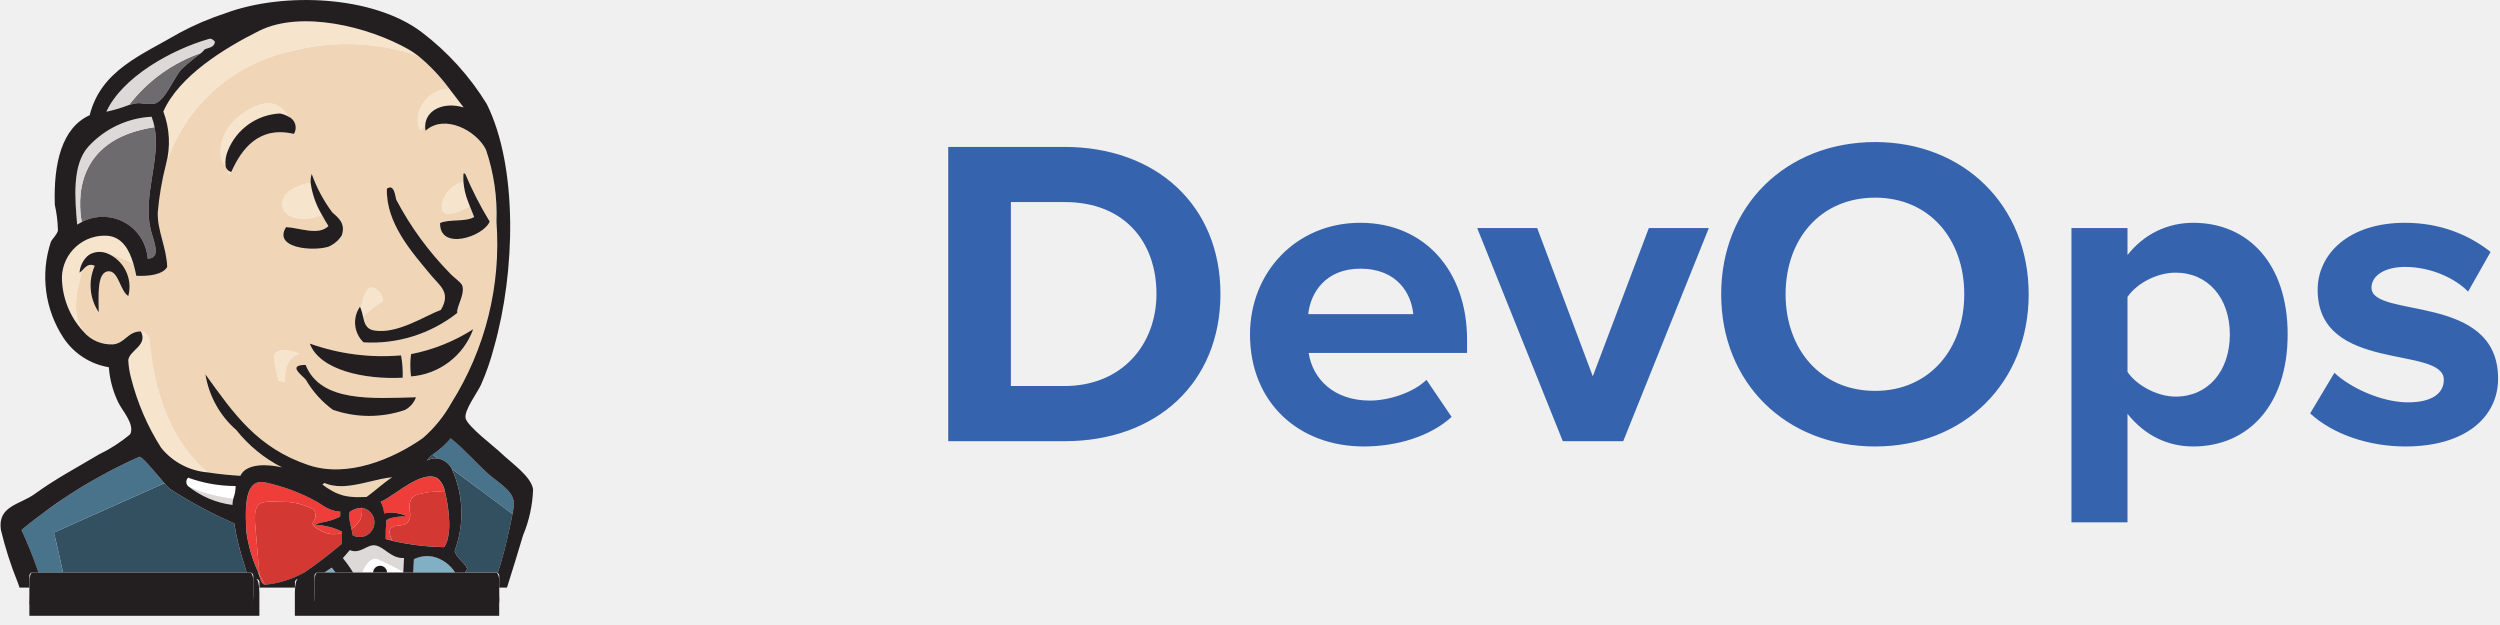
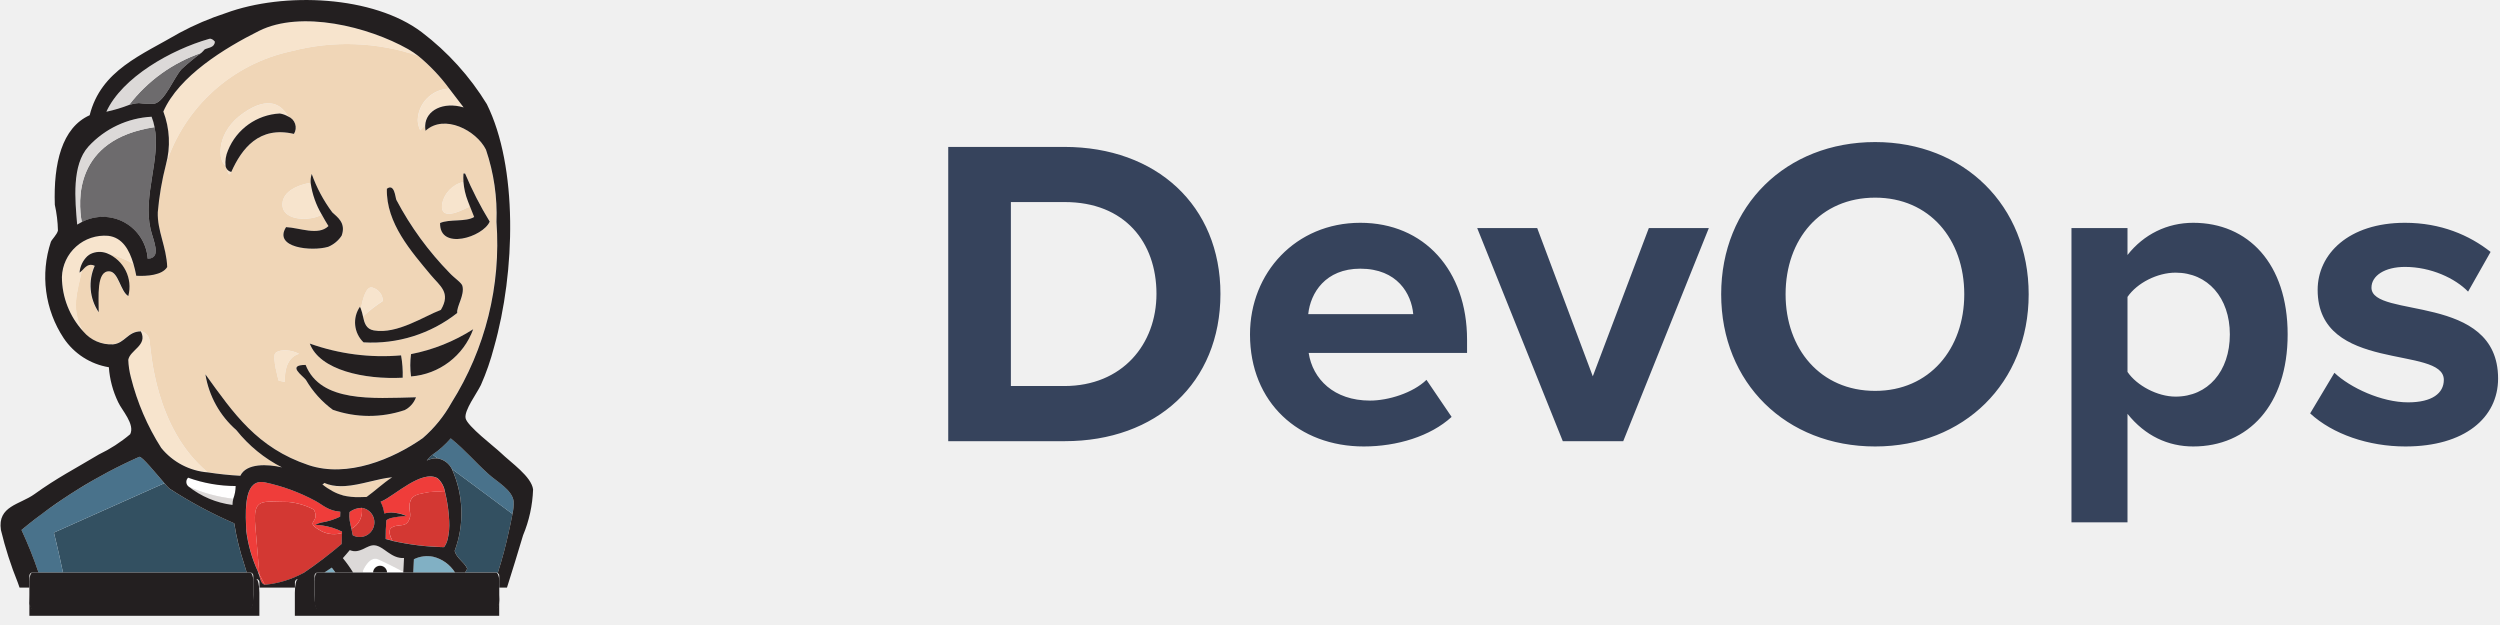
<svg xmlns="http://www.w3.org/2000/svg" width="68px" height="17px" viewBox="0 0 68 17" version="1.1">
  <g id="服务组件" stroke="none" stroke-width="1" fill="none" fill-rule="evenodd">
    <g transform="translate(-1091, -265)" fill-rule="nonzero" id="编组-4">
      <g transform="translate(1091, 265)">
-         <path d="M28.96,12 L25.792,12 L25.792,3.996 L28.948,3.996 C31.456,3.996 33.196,5.592 33.196,7.992 C33.196,10.416 31.456,12 28.96,12 Z M28.948,10.5 C30.532,10.5 31.456,9.36 31.456,7.992 C31.456,6.588 30.592,5.496 28.96,5.496 L27.496,5.496 L27.496,10.5 L28.948,10.5 Z M37.096,12.144 C35.332,12.144 34,10.956 34,9.096 C34,7.416 35.248,6.06 37,6.06 C38.74,6.06 39.904,7.356 39.904,9.24 L39.904,9.6 L35.596,9.6 C35.704,10.308 36.28,10.896 37.264,10.896 C37.756,10.896 38.428,10.692 38.8,10.332 L39.484,11.34 C38.908,11.868 37.996,12.144 37.096,12.144 Z M38.44,8.544 C38.392,7.992 38.008,7.308 37,7.308 C36.052,7.308 35.644,7.968 35.584,8.544 L38.44,8.544 Z M44.152,12 L42.508,12 L40.18,6.204 L41.812,6.204 L43.324,10.236 L44.848,6.204 L46.48,6.204 L44.152,12 Z M51.004,12.144 C48.58,12.144 46.816,10.416 46.816,8.004 C46.816,5.592 48.58,3.864 51.004,3.864 C53.416,3.864 55.18,5.592 55.18,8.004 C55.18,10.416 53.416,12.144 51.004,12.144 Z M51.004,10.632 C52.48,10.632 53.428,9.492 53.428,8.004 C53.428,6.504 52.48,5.376 51.004,5.376 C49.516,5.376 48.568,6.504 48.568,8.004 C48.568,9.492 49.516,10.632 51.004,10.632 Z M59.656,12.144 C58.972,12.144 58.348,11.856 57.868,11.256 L57.868,14.208 L56.344,14.208 L56.344,6.204 L57.868,6.204 L57.868,6.936 C58.312,6.372 58.948,6.06 59.656,6.06 C61.144,6.06 62.224,7.164 62.224,9.096 C62.224,11.028 61.144,12.144 59.656,12.144 Z M59.176,10.788 C60.052,10.788 60.652,10.104 60.652,9.096 C60.652,8.1 60.052,7.416 59.176,7.416 C58.684,7.416 58.132,7.692 57.868,8.076 L57.868,10.116 C58.12,10.488 58.684,10.788 59.176,10.788 Z M65.428,12.144 C64.42,12.144 63.448,11.808 62.836,11.244 L63.496,10.14 C63.928,10.548 64.78,10.944 65.5,10.944 C66.16,10.944 66.472,10.692 66.472,10.332 C66.472,9.384 63.04,10.164 63.04,7.884 C63.04,6.912 63.88,6.06 65.416,6.06 C66.388,6.06 67.168,6.396 67.744,6.852 L67.132,7.932 C66.784,7.572 66.124,7.26 65.416,7.26 C64.864,7.26 64.504,7.5 64.504,7.824 C64.504,8.676 67.948,7.956 67.948,10.296 C67.948,11.364 67.036,12.144 65.428,12.144 Z" id="DevOps" fill="#3563ad" />
+         <path d="M28.96,12 L25.792,12 L25.792,3.996 L28.948,3.996 C31.456,3.996 33.196,5.592 33.196,7.992 C33.196,10.416 31.456,12 28.96,12 Z M28.948,10.5 C30.532,10.5 31.456,9.36 31.456,7.992 C31.456,6.588 30.592,5.496 28.96,5.496 L27.496,5.496 L27.496,10.5 L28.948,10.5 Z M37.096,12.144 C35.332,12.144 34,10.956 34,9.096 C34,7.416 35.248,6.06 37,6.06 C38.74,6.06 39.904,7.356 39.904,9.24 L39.904,9.6 L35.596,9.6 C35.704,10.308 36.28,10.896 37.264,10.896 C37.756,10.896 38.428,10.692 38.8,10.332 L39.484,11.34 C38.908,11.868 37.996,12.144 37.096,12.144 Z M38.44,8.544 C38.392,7.992 38.008,7.308 37,7.308 C36.052,7.308 35.644,7.968 35.584,8.544 L38.44,8.544 Z M44.152,12 L42.508,12 L40.18,6.204 L41.812,6.204 L43.324,10.236 L44.848,6.204 L46.48,6.204 L44.152,12 Z M51.004,12.144 C48.58,12.144 46.816,10.416 46.816,8.004 C46.816,5.592 48.58,3.864 51.004,3.864 C53.416,3.864 55.18,5.592 55.18,8.004 C55.18,10.416 53.416,12.144 51.004,12.144 Z M51.004,10.632 C52.48,10.632 53.428,9.492 53.428,8.004 C53.428,6.504 52.48,5.376 51.004,5.376 C49.516,5.376 48.568,6.504 48.568,8.004 C48.568,9.492 49.516,10.632 51.004,10.632 Z M59.656,12.144 C58.972,12.144 58.348,11.856 57.868,11.256 L57.868,14.208 L56.344,14.208 L56.344,6.204 L57.868,6.204 L57.868,6.936 C58.312,6.372 58.948,6.06 59.656,6.06 C61.144,6.06 62.224,7.164 62.224,9.096 C62.224,11.028 61.144,12.144 59.656,12.144 Z M59.176,10.788 C60.052,10.788 60.652,10.104 60.652,9.096 C60.652,8.1 60.052,7.416 59.176,7.416 C58.684,7.416 58.132,7.692 57.868,8.076 L57.868,10.116 C58.12,10.488 58.684,10.788 59.176,10.788 Z M65.428,12.144 C64.42,12.144 63.448,11.808 62.836,11.244 L63.496,10.14 C63.928,10.548 64.78,10.944 65.5,10.944 C66.16,10.944 66.472,10.692 66.472,10.332 C66.472,9.384 63.04,10.164 63.04,7.884 C63.04,6.912 63.88,6.06 65.416,6.06 C66.388,6.06 67.168,6.396 67.744,6.852 L67.132,7.932 C66.784,7.572 66.124,7.26 65.416,7.26 C64.864,7.26 64.504,7.5 64.504,7.824 C64.504,8.676 67.948,7.956 67.948,10.296 C67.948,11.364 67.036,12.144 65.428,12.144 Z" id="DevOps" fill="#36435C" />
        <g id="file_type_jenkins" transform="translate(0, 0)">
          <path d="M2.371,7.007 C2.402,6.968 2.435,6.934 2.471,6.907 C2.434,6.931 2.401,6.965 2.371,7.007 L2.371,7.007 Z M4.07,9.277 C4.104,9.517 4.207,11.654 5.649,12.845 C5.942,12.89 6.237,12.921 6.533,12.937 C6.693,12.595 7.282,12.621 7.666,12.709 C7.185,12.463 6.761,12.117 6.424,11.694 C5.976,11.302 5.678,10.766 5.584,10.178 C6.353,11.245 6.989,12.176 8.388,12.647 C9.447,13.002 10.683,12.484 11.497,11.913 C11.81,11.641 12.074,11.317 12.276,10.954 C13.198,9.486 13.627,7.762 13.5,6.033 C13.526,5.366 13.429,4.699 13.215,4.066 C12.956,3.548 12.082,3.085 11.571,3.553 C11.562,3.506 11.559,3.459 11.562,3.412 C11.48,3.489 11.431,3.545 11.431,3.545 C11.388,3.458 11.364,3.363 11.361,3.267 C11.376,2.8 11.751,2.426 12.217,2.41 C11.974,2.079 11.69,1.779 11.373,1.518 C10.26,1.138 9.059,1.094 7.921,1.392 C6.316,1.737 5.016,2.911 4.511,4.474 C4.402,4.898 4.328,5.33 4.289,5.766 C4.272,6.27 4.527,6.71 4.546,7.259 C4.41,7.484 3.993,7.512 3.705,7.497 C3.684,7.388 3.658,7.28 3.627,7.174 C3.4,7.047 3.157,6.951 2.905,6.888 C3.363,7.076 3.61,7.574 3.481,8.052 C3.268,7.93 3.217,7.395 2.967,7.38 C2.61,7.358 2.675,8.074 2.677,8.493 C2.425,8.119 2.384,7.641 2.568,7.23 C2.406,7.15 2.315,7.264 2.226,7.354 C2.099,7.945 1.914,8.423 2.261,9.02 C2.462,9.254 2.761,9.38 3.068,9.363 C3.392,9.331 3.471,9.007 3.824,9.01 C3.958,9.031 4.06,9.142 4.07,9.277 L4.07,9.277 Z M7.751,10.388 L7.58,10.354 C7.58,10.354 7.401,9.726 7.487,9.608 C7.533,9.547 7.784,9.455 8.135,9.624 C8.133,9.625 7.716,9.694 7.751,10.388 L7.751,10.388 Z M11.008,11.154 C10.374,11.369 9.685,11.366 9.053,11.146 C8.755,10.928 8.506,10.65 8.32,10.331 C8.232,10.217 7.791,9.927 8.313,9.927 C8.723,10.954 10.129,10.835 11.314,10.807 C11.259,10.957 11.15,11.081 11.008,11.154 L11.008,11.154 Z M11.179,10.241 C11.152,10.039 11.152,9.835 11.179,9.634 C11.78,9.516 12.353,9.287 12.869,8.957 C12.607,9.68 11.945,10.181 11.179,10.239 L11.179,10.241 Z M12.752,5.633 C12.648,5.667 11.97,6.068 12.023,5.563 C12.077,5.259 12.308,5.017 12.609,4.948 C12.604,4.872 12.604,4.796 12.609,4.72 L12.654,4.72 C12.844,5.172 13.067,5.609 13.323,6.027 C13.142,6.448 11.953,6.82 11.972,6.065 C12.229,5.951 12.673,6.042 12.9,5.899 C12.847,5.752 12.786,5.613 12.729,5.467 L12.752,5.633 Z M9.792,8.344 C9.802,8.362 9.811,8.381 9.818,8.401 C9.87,8.112 9.966,7.773 10.131,7.823 C10.295,7.869 10.411,8.016 10.416,8.187 C10.224,8.311 10.043,8.452 9.875,8.608 C9.912,8.779 9.957,8.951 10.174,8.989 C10.805,9.097 11.54,8.603 11.994,8.431 C12.275,7.956 11.969,7.781 11.716,7.476 C11.197,6.848 10.5,6.074 10.525,5.135 C10.735,4.983 10.754,5.368 10.783,5.438 C11.169,6.168 11.658,6.838 12.235,7.428 C12.357,7.561 12.558,7.69 12.581,7.778 C12.645,8.036 12.413,8.344 12.44,8.514 C11.716,9.084 10.809,9.368 9.891,9.314 C9.624,9.058 9.582,8.647 9.791,8.342 L9.792,8.344 Z M10.909,9.669 C10.946,9.868 10.96,10.071 10.953,10.274 C9.919,10.326 8.697,10.07 8.426,9.344 C9.221,9.629 10.068,9.739 10.909,9.667 L10.909,9.669 Z M8.48,4.732 C8.613,5.106 8.801,5.458 9.038,5.776 C9.168,5.903 9.42,6.057 9.295,6.409 C9.207,6.546 9.079,6.652 8.929,6.714 C8.478,6.847 7.427,6.742 7.783,6.179 C8.155,6.197 8.657,6.421 8.936,6.151 C8.871,6.048 8.81,5.943 8.752,5.836 C8.466,6.017 7.682,6.025 7.682,5.563 C7.682,5.077 8.446,4.973 8.446,4.973 L8.452,4.986 C8.444,4.9 8.453,4.813 8.48,4.731 L8.48,4.732 Z M6.64,3.061 C7.322,2.596 7.667,2.861 7.839,3.168 C7.928,3.204 7.997,3.277 8.027,3.368 C8.058,3.459 8.046,3.559 7.995,3.641 C7.049,3.421 6.578,4.037 6.291,4.676 C6.217,4.81 6.213,4.715 6.171,4.599 C6.155,4.575 6.143,4.549 6.136,4.521 C6.122,4.496 6.105,4.473 6.084,4.452 C5.947,4.311 5.876,3.582 6.64,3.061 L6.64,3.061 Z" id="形状" fill="#F0D6B7" />
          <path d="M1.713,15.571 L6.71,15.571 C6.687,15.494 6.664,15.418 6.642,15.346 C6.521,14.984 6.43,14.612 6.37,14.234 C5.758,13.969 5.169,13.653 4.608,13.29 C4.559,13.244 4.513,13.195 4.471,13.143 L1.466,14.486 C1.466,14.486 1.574,14.916 1.713,15.571 Z" id="路径" fill="#335061" />
          <path d="M3.511,2.854 C3.598,2.827 3.687,2.81 3.778,2.804 C3.919,2.823 4.062,2.829 4.204,2.82 C4.486,2.75 4.725,2.118 4.938,1.882 C5.109,1.725 5.288,1.577 5.475,1.439 C4.696,1.707 4.013,2.2 3.511,2.854 L3.511,2.854 Z M2.224,6.042 C2.59,5.849 3.029,5.853 3.391,6.055 C3.754,6.256 3.99,6.626 4.019,7.04 C4.415,7.029 4.167,6.545 4.095,6.233 C3.885,5.315 4.373,4.327 4.205,3.458 C1.998,3.788 2.123,5.483 2.224,6.042 L2.224,6.042 Z" id="形状" fill="#6D6B6D" />
          <path d="M5.69,1.057 C4.651,1.351 3.32,2.106 2.893,3.039 C3.103,2.993 3.31,2.931 3.511,2.854 C4.013,2.2 4.696,1.707 5.475,1.439 C5.507,1.41 5.538,1.378 5.566,1.344 C5.675,1.291 5.837,1.295 5.844,1.13 C5.796,1.079 5.746,1.041 5.69,1.057 L5.69,1.057 Z M2.408,3.987 C1.951,4.492 2.045,5.438 2.101,6.111 C2.141,6.086 2.183,6.063 2.225,6.042 C2.123,5.484 2,3.788 4.207,3.458 C4.188,3.362 4.161,3.268 4.126,3.177 C3.469,3.212 2.853,3.503 2.408,3.987 L2.408,3.987 Z" id="形状" fill="#DCD9D8" />
          <path d="M4.07,9.277 C4.061,9.144 3.962,9.034 3.83,9.01 C4.022,9.391 3.536,9.511 3.488,9.783 C3.494,9.944 3.518,10.103 3.559,10.258 C3.728,10.939 4.007,11.588 4.384,12.179 C4.698,12.565 5.156,12.806 5.651,12.845 C4.207,11.654 4.104,9.517 4.07,9.277 L4.07,9.277 Z M10.413,8.184 C10.408,8.013 10.293,7.866 10.128,7.82 C9.963,7.773 9.867,8.109 9.815,8.398 C9.84,8.466 9.859,8.535 9.872,8.605 C10.04,8.449 10.221,8.308 10.413,8.184 Z M12.022,5.562 C11.97,6.066 12.65,5.666 12.752,5.631 L12.727,5.468 C12.663,5.301 12.622,5.126 12.608,4.947 C12.307,5.016 12.077,5.258 12.022,5.562 L12.022,5.562 Z M7.682,5.562 C7.682,6.024 8.464,6.016 8.751,5.835 C8.597,5.574 8.495,5.286 8.452,4.985 L8.446,4.972 C8.446,4.972 7.682,5.075 7.682,5.562 Z M2.232,7.355 C2.211,7.378 2.187,7.399 2.161,7.417 C2.175,7.247 2.25,7.089 2.372,6.971 C2.399,6.944 2.431,6.923 2.465,6.907 C2.605,6.839 2.767,6.832 2.911,6.888 C3.164,6.951 3.406,7.047 3.634,7.174 C3.523,6.795 3.334,6.453 2.944,6.41 C2.627,6.384 2.313,6.489 2.076,6.701 C1.838,6.913 1.698,7.212 1.688,7.53 C1.688,8.081 1.895,8.612 2.268,9.019 C1.919,8.424 2.106,7.946 2.232,7.355 L2.232,7.355 Z M7.925,1.394 C9.063,1.097 10.263,1.141 11.376,1.521 C11.288,1.452 11.194,1.389 11.097,1.333 C10.018,0.725 8.194,0.268 7.044,0.839 C6.119,1.3 4.868,2.064 4.441,3.031 C4.616,3.494 4.641,4 4.511,4.477 C5.017,2.914 6.318,1.739 7.925,1.394 L7.925,1.394 Z M11.363,3.269 C11.366,3.366 11.39,3.461 11.432,3.547 C11.432,3.547 11.482,3.49 11.564,3.415 C11.581,2.996 12.057,2.757 12.609,2.921 C12.482,2.757 12.354,2.585 12.221,2.413 C11.753,2.428 11.378,2.802 11.363,3.269 L11.363,3.269 Z M6.171,4.599 C6.213,4.714 6.217,4.811 6.291,4.677 C6.242,4.667 6.2,4.639 6.171,4.599 L6.171,4.599 Z" id="形状" fill="#F7E4CD" />
          <path d="M6.136,4.522 C6.12,4.374 6.142,4.225 6.202,4.089 C6.436,3.509 6.987,3.118 7.611,3.087 C7.692,3.1 7.769,3.128 7.84,3.169 C7.668,2.862 7.326,2.598 6.641,3.062 C5.877,3.583 5.946,4.312 6.086,4.451 C6.106,4.472 6.123,4.496 6.136,4.522 L6.136,4.522 Z" id="路径" fill="#F7E4CD" />
          <path d="M1.466,14.486 L4.471,13.143 C4.251,12.887 3.856,12.401 3.786,12.426 C2.633,12.938 1.555,13.608 0.584,14.415 C0.759,14.792 0.913,15.178 1.047,15.571 L1.713,15.571 C1.637,15.208 1.554,14.846 1.466,14.486 L1.466,14.486 Z" id="路径" fill="#49728B" />
          <path d="M13.538,15.587 C13.663,15.201 13.767,14.809 13.851,14.412 C13.872,14.309 13.912,14.141 13.94,13.98 L12.293,12.757 C12.61,13.46 12.637,14.26 12.367,14.983 C12.424,15.195 12.626,15.277 12.71,15.468 C12.69,15.502 12.671,15.536 12.653,15.57 L13.495,15.57 C13.511,15.571 13.526,15.577 13.538,15.587 L13.538,15.587 Z M12.078,14.883 C12.125,14.817 12.159,14.744 12.178,14.665 C12.159,14.744 12.125,14.817 12.078,14.883 L12.078,14.883 Z M11.607,12.527 C11.698,12.479 11.799,12.458 11.901,12.466 L11.765,12.365 C11.705,12.411 11.652,12.466 11.607,12.527 L11.607,12.527 Z" id="形状" fill="#335061" />
          <path d="M13.97,13.63 C13.928,13.323 13.513,13.096 13.301,12.907 C12.911,12.557 12.666,12.249 12.26,11.922 C12.116,12.091 11.949,12.24 11.764,12.365 L11.9,12.466 C12.07,12.494 12.216,12.602 12.292,12.757 L13.938,13.98 C13.964,13.865 13.975,13.748 13.97,13.63 Z" id="路径" fill="#49728B" />
          <path d="M9.869,15.526 C9.87,15.54 9.872,15.555 9.875,15.569 L10.148,15.569 C10.148,15.464 10.233,15.379 10.338,15.379 C10.443,15.379 10.528,15.464 10.528,15.569 L10.97,15.569 L10.97,15.552 C10.745,15.432 10.517,15.319 10.285,15.213 C10.043,15.112 9.869,15.526 9.869,15.526 L9.869,15.526 Z" id="路径" fill="#FFFFFF" />
          <path d="M9.869,15.526 C9.869,15.526 10.041,15.109 10.286,15.213 C10.47,15.292 10.812,15.469 10.971,15.551 C10.977,15.426 10.982,15.3 10.99,15.174 C10.638,15.197 10.442,14.855 10.195,14.829 C9.979,14.806 9.795,15.077 9.516,14.96 C9.451,15.031 9.393,15.108 9.327,15.177 C9.429,15.301 9.522,15.432 9.606,15.568 L9.878,15.568 C9.874,15.554 9.871,15.54 9.869,15.526 L9.869,15.526 Z" id="路径" fill="#DCD9D8" />
          <path d="M6.41,13.225 C5.968,13.223 5.53,13.146 5.115,12.996 C5.082,13.028 5.064,13.073 5.066,13.119 C5.068,13.165 5.089,13.208 5.124,13.237 C5.513,13.405 5.925,13.516 6.346,13.567 C6.387,13.457 6.409,13.342 6.41,13.225 L6.41,13.225 Z" id="路径" fill="#FFFFFF" />
          <path d="M6.322,13.738 C6.323,13.681 6.331,13.623 6.345,13.567 C5.924,13.517 5.513,13.406 5.124,13.237 C5.47,13.51 5.884,13.684 6.322,13.738 L6.322,13.738 Z" id="路径" fill="#DCD9D8" />
          <path d="M12.176,14.665 C12.214,14.503 12.228,14.335 12.218,14.169 C12.206,13.903 12.167,13.64 12.103,13.382 C11.911,13.359 11.717,13.368 11.528,13.41 C11.356,13.445 11.18,13.48 11.146,13.688 C11.111,13.896 11.215,14.001 11.111,14.174 C11.006,14.348 10.833,14.244 10.659,14.346 C10.541,14.416 10.616,14.6 10.676,14.71 C11.137,14.815 11.607,14.872 12.08,14.881 C12.125,14.816 12.158,14.743 12.176,14.665 L12.176,14.665 Z M7.01,15.536 L7.063,15.609 C7.078,15.632 7.095,15.663 7.11,15.689 L7.1,15.622 L7.01,15.536 Z" id="形状" fill="#D33833" />
          <path d="M9.293,14.798 L9.305,14.497 C9.124,14.553 8.928,14.538 8.758,14.455 C8.223,14.163 8.729,14.249 8.539,13.862 C8.323,13.747 8.085,13.676 7.841,13.654 C7.14,13.654 6.87,13.513 6.946,14.321 C6.985,14.755 7.021,15.188 7.055,15.623 C7.112,15.73 7.163,15.826 7.204,15.908 C7.571,15.872 7.927,15.764 8.251,15.589 C8.612,15.344 8.961,15.08 9.293,14.798 L9.293,14.798 Z M9.558,14.384 C9.57,14.435 9.583,14.492 9.595,14.561 C9.736,14.636 9.908,14.621 10.033,14.521 C10.158,14.422 10.211,14.258 10.169,14.104 C10.127,13.949 9.997,13.835 9.839,13.813 C9.878,14.044 9.765,14.274 9.558,14.384 Z" id="形状" fill="#D33833" />
          <path d="M10.658,14.348 C10.829,14.244 11.005,14.348 11.109,14.177 C11.213,14.006 11.109,13.899 11.144,13.69 C11.179,13.482 11.352,13.447 11.526,13.412 C11.715,13.371 11.91,13.361 12.102,13.384 C12.079,13.242 12.009,13.11 11.903,13.012 C11.477,12.763 10.73,13.483 10.382,13.636 L10.349,13.649 C10.401,13.749 10.435,13.857 10.449,13.968 C10.526,13.949 10.605,13.941 10.685,13.944 C10.737,13.946 10.79,13.952 10.842,13.963 C10.868,13.968 10.893,13.974 10.918,13.981 C10.966,13.994 11.012,14.012 11.057,14.033 C10.911,14.039 10.767,14.058 10.625,14.091 C10.584,14.102 10.545,14.121 10.51,14.145 C10.495,14.316 10.488,14.487 10.49,14.658 C10.551,14.676 10.612,14.692 10.674,14.706 C10.614,14.602 10.54,14.419 10.658,14.348 L10.658,14.348 Z M7.061,15.688 C7.09,15.793 7.115,15.887 7.205,15.908 C7.164,15.826 7.112,15.729 7.055,15.623 L7.061,15.688 Z M6.946,14.321 C6.872,13.512 7.14,13.653 7.841,13.653 C8.085,13.676 8.323,13.746 8.539,13.862 C8.729,14.249 8.223,14.162 8.758,14.454 C8.928,14.537 9.124,14.552 9.305,14.496 L9.305,14.46 C9.141,14.378 8.965,14.322 8.783,14.295 C8.712,14.284 8.642,14.277 8.571,14.274 C8.624,14.249 8.68,14.228 8.737,14.214 C8.916,14.186 9.09,14.132 9.254,14.053 C9.254,14.008 9.258,13.963 9.259,13.919 C9.221,13.916 9.183,13.911 9.145,13.903 C9.111,13.897 9.077,13.889 9.044,13.878 C8.986,13.86 8.93,13.836 8.876,13.806 C8.775,13.749 8.687,13.682 8.577,13.622 C8.145,13.39 7.682,13.221 7.202,13.119 C6.676,13.019 6.672,13.75 6.694,14.289 C6.694,14.346 6.699,14.398 6.702,14.448 C6.75,14.824 6.855,15.189 7.012,15.533 L7.057,15.619 C7.021,15.188 6.985,14.754 6.946,14.321 L6.946,14.321 Z M9.84,13.813 C9.72,13.816 9.604,13.856 9.508,13.927 C9.499,14.006 9.501,14.085 9.512,14.162 C9.518,14.208 9.528,14.251 9.539,14.298 L9.557,14.373 L9.557,14.383 C9.764,14.274 9.878,14.044 9.84,13.813 L9.84,13.813 Z" id="形状" fill="#EF3D3A" />
          <path d="M6.202,4.089 C6.142,4.225 6.12,4.374 6.136,4.522 C6.143,4.55 6.155,4.576 6.171,4.599 C6.2,4.639 6.243,4.667 6.291,4.677 C6.577,4.038 7.049,3.421 7.995,3.642 C8.046,3.56 8.058,3.46 8.027,3.369 C7.997,3.277 7.928,3.204 7.839,3.169 C7.768,3.128 7.691,3.1 7.61,3.087 C6.986,3.119 6.436,3.51 6.202,4.089 L6.202,4.089 Z M11.97,6.066 C11.952,6.822 13.139,6.449 13.32,6.028 C13.065,5.61 12.841,5.173 12.651,4.721 L12.606,4.721 C12.601,4.797 12.601,4.873 12.606,4.949 C12.621,5.128 12.661,5.303 12.726,5.47 C12.78,5.617 12.843,5.756 12.897,5.902 C12.67,6.043 12.226,5.953 11.97,6.066 L11.97,6.066 Z M8.934,6.149 C8.656,6.42 8.154,6.195 7.781,6.178 C7.426,6.74 8.477,6.846 8.928,6.713 C9.078,6.65 9.206,6.544 9.294,6.408 C9.419,6.056 9.167,5.901 9.037,5.775 C8.8,5.457 8.612,5.105 8.479,4.731 C8.452,4.813 8.443,4.899 8.451,4.985 C8.494,5.285 8.596,5.574 8.751,5.835 C8.816,5.954 8.88,6.062 8.934,6.149 L8.934,6.149 Z M9.888,9.312 C10.807,9.367 11.714,9.083 12.437,8.513 C12.411,8.342 12.643,8.034 12.578,7.777 C12.556,7.689 12.355,7.56 12.232,7.427 C11.655,6.837 11.166,6.167 10.781,5.437 C10.751,5.367 10.732,4.98 10.523,5.134 C10.498,6.072 11.194,6.847 11.714,7.475 C11.967,7.78 12.273,7.955 11.992,8.429 C11.535,8.601 10.803,9.097 10.171,8.988 C9.955,8.951 9.91,8.78 9.873,8.607 C9.859,8.536 9.84,8.467 9.816,8.4 C9.808,8.38 9.8,8.361 9.79,8.343 C9.581,8.647 9.623,9.057 9.888,9.312 L9.888,9.312 Z M2.465,6.907 C2.432,6.924 2.402,6.945 2.374,6.97 C2.252,7.088 2.177,7.246 2.163,7.416 C2.189,7.398 2.213,7.377 2.235,7.354 C2.322,7.264 2.413,7.15 2.577,7.23 C2.393,7.641 2.434,8.119 2.685,8.493 C2.685,8.074 2.619,7.359 2.976,7.38 C3.226,7.395 3.277,7.93 3.49,8.052 C3.617,7.573 3.368,7.075 2.909,6.889 C2.765,6.834 2.604,6.84 2.465,6.907 L2.465,6.907 Z M11.18,9.632 C11.153,9.833 11.153,10.038 11.18,10.239 C11.947,10.181 12.609,9.678 12.871,8.955 C12.355,9.285 11.781,9.515 11.18,9.632 L11.18,9.632 Z M10.953,10.274 C10.96,10.07 10.945,9.866 10.909,9.666 C10.068,9.739 9.221,9.629 8.426,9.345 C8.697,10.071 9.919,10.327 10.953,10.274 Z M8.313,9.926 C7.791,9.926 8.232,10.217 8.32,10.331 C8.506,10.65 8.755,10.928 9.053,11.146 C9.686,11.366 10.374,11.369 11.009,11.154 C11.151,11.081 11.26,10.957 11.315,10.806 C10.129,10.835 8.723,10.953 8.313,9.926 L8.313,9.926 Z" id="形状" fill="#231F20" />
          <path d="M12.374,15.571 C12.239,15.356 12.026,15.202 11.779,15.141 C11.602,15.106 11.418,15.13 11.255,15.21 C11.251,15.324 11.245,15.447 11.238,15.571 L12.374,15.571 Z" id="路径" fill="#81B0C4" />
          <path d="M10.668,12.985 C10.276,13.02 9.816,13.198 9.383,13.224 C9.343,13.224 9.304,13.228 9.265,13.228 C9.226,13.228 9.187,13.228 9.151,13.222 C9.075,13.215 9,13.201 8.927,13.178 C8.89,13.167 8.855,13.154 8.82,13.138 C8.82,13.168 8.779,13.157 8.773,13.182 C8.859,13.251 8.952,13.313 9.05,13.366 C9.136,13.412 9.227,13.449 9.321,13.474 C9.473,13.512 9.63,13.529 9.787,13.525 C9.844,13.525 9.908,13.525 9.973,13.52 C10.21,13.347 10.42,13.146 10.668,12.985 L10.668,12.985 Z" id="路径" fill="#F0D6B7" />
          <path d="M9.021,15.439 L8.821,15.572 L9.122,15.572 C9.089,15.526 9.055,15.482 9.021,15.439 L9.021,15.439 Z" id="路径" fill="#81B0C4" />
          <path d="M0.799,15.85 L0.799,15.659 C0.799,15.611 0.838,15.572 0.886,15.572 L1.048,15.572 C0.915,15.178 0.76,14.792 0.585,14.415 C1.556,13.608 2.634,12.939 3.788,12.426 C3.855,12.399 4.251,12.888 4.473,13.144 C4.515,13.196 4.56,13.245 4.61,13.29 C5.17,13.654 5.759,13.97 6.372,14.235 C6.431,14.612 6.522,14.984 6.643,15.347 C6.666,15.419 6.688,15.495 6.711,15.572 L6.803,15.572 C6.851,15.572 6.89,15.611 6.89,15.659 L6.89,15.749 L6.97,15.749 C6.993,15.749 7.015,15.758 7.032,15.775 C7.048,15.791 7.057,15.813 7.057,15.837 L7.057,15.982 L8.022,15.982 L8.022,15.837 C8.022,15.788 8.061,15.749 8.11,15.749 L8.555,15.749 L8.555,15.659 C8.555,15.611 8.594,15.572 8.642,15.572 L8.823,15.572 L9.024,15.439 C9.058,15.482 9.091,15.526 9.124,15.572 L9.605,15.572 C9.521,15.435 9.428,15.305 9.326,15.181 C9.392,15.111 9.45,15.035 9.514,14.963 C9.795,15.081 9.978,14.809 10.194,14.833 C10.441,14.859 10.637,15.2 10.989,15.178 C10.981,15.303 10.976,15.429 10.97,15.555 L10.97,15.572 L11.24,15.572 C11.247,15.448 11.254,15.327 11.258,15.211 C11.42,15.131 11.605,15.107 11.782,15.143 C12.029,15.203 12.242,15.357 12.377,15.572 L12.651,15.572 C12.671,15.538 12.691,15.504 12.709,15.47 C12.627,15.279 12.426,15.198 12.366,14.985 C12.636,14.262 12.609,13.462 12.292,12.759 C12.216,12.604 12.07,12.496 11.9,12.468 C11.799,12.46 11.697,12.481 11.607,12.528 C11.652,12.468 11.704,12.413 11.764,12.367 C11.948,12.242 12.115,12.093 12.26,11.924 C12.666,12.251 12.911,12.559 13.301,12.908 C13.512,13.098 13.929,13.325 13.97,13.631 C13.975,13.749 13.965,13.867 13.939,13.982 C13.91,14.142 13.871,14.31 13.85,14.413 C13.766,14.809 13.662,15.201 13.538,15.587 C13.564,15.602 13.579,15.629 13.58,15.659 L13.58,15.982 L13.79,15.982 C13.937,15.521 14.081,15.049 14.227,14.561 C14.393,14.165 14.485,13.742 14.5,13.313 C14.455,12.961 13.906,12.591 13.617,12.312 C13.456,12.157 12.707,11.589 12.664,11.376 C12.621,11.163 12.969,10.703 13.081,10.471 C13.227,10.141 13.345,9.799 13.436,9.45 C14.025,7.38 14.085,4.535 13.242,2.833 C12.779,2.077 12.179,1.414 11.473,0.877 C10.16,-0.118 7.727,-0.228 6.142,0.356 C5.709,0.497 5.288,0.676 4.886,0.892 C3.849,1.5 2.747,1.908 2.439,3.134 C1.681,3.476 1.453,4.446 1.491,5.57 C1.542,5.8 1.571,6.034 1.576,6.27 C1.555,6.375 1.413,6.509 1.384,6.577 C1.092,7.458 1.22,8.424 1.732,9.198 C2.015,9.62 2.459,9.906 2.961,9.989 C2.984,10.32 3.071,10.644 3.216,10.943 C3.313,11.156 3.675,11.539 3.542,11.81 C3.282,12.03 2.995,12.215 2.688,12.362 C2.027,12.758 1.547,13.001 0.938,13.44 C0.543,13.726 -0.074,13.761 0.025,14.416 C0.143,14.905 0.297,15.385 0.486,15.851 C0.5,15.895 0.516,15.939 0.532,15.983 L0.8,15.983 L0.799,15.85 Z M5.566,1.344 C5.538,1.378 5.507,1.41 5.475,1.439 C5.288,1.577 5.109,1.725 4.938,1.882 C4.725,2.118 4.487,2.75 4.204,2.82 C4.062,2.829 3.919,2.823 3.778,2.804 C3.687,2.81 3.598,2.827 3.511,2.854 C3.31,2.932 3.103,2.994 2.893,3.039 C3.32,2.106 4.651,1.352 5.69,1.057 C5.747,1.041 5.797,1.08 5.844,1.131 C5.838,1.295 5.675,1.291 5.566,1.344 L5.566,1.344 Z M4.204,3.456 C4.376,4.324 3.884,5.313 4.095,6.231 C4.166,6.542 4.414,7.026 4.018,7.037 C3.989,6.624 3.753,6.253 3.391,6.052 C3.029,5.851 2.589,5.847 2.223,6.04 C2.18,6.061 2.139,6.084 2.099,6.109 C2.042,5.436 1.947,4.49 2.406,3.985 C2.851,3.501 3.467,3.21 4.123,3.175 C4.159,3.267 4.186,3.362 4.204,3.458 L4.204,3.456 Z M2.268,9.019 C1.895,8.614 1.686,8.085 1.684,7.534 C1.694,7.216 1.834,6.917 2.072,6.705 C2.309,6.493 2.623,6.388 2.94,6.414 C3.33,6.457 3.519,6.799 3.63,7.178 C3.66,7.284 3.687,7.394 3.707,7.501 C3.995,7.516 4.412,7.488 4.548,7.263 C4.529,6.714 4.274,6.274 4.292,5.77 C4.33,5.334 4.404,4.902 4.513,4.478 C4.643,4.001 4.618,3.495 4.443,3.033 C4.869,2.065 6.12,1.302 7.046,0.84 C8.192,0.269 10.018,0.726 11.098,1.335 C11.196,1.39 11.289,1.453 11.378,1.522 C11.695,1.783 11.979,2.083 12.222,2.414 C12.356,2.586 12.484,2.757 12.611,2.922 C12.059,2.758 11.584,2.997 11.565,3.416 C11.563,3.463 11.566,3.51 11.574,3.557 C12.088,3.088 12.96,3.551 13.218,4.07 C13.433,4.703 13.53,5.37 13.504,6.037 C13.631,7.766 13.202,9.49 12.279,10.958 C12.077,11.321 11.814,11.645 11.5,11.917 C10.687,12.488 9.45,13.006 8.392,12.651 C6.993,12.181 6.357,11.249 5.587,10.182 C5.682,10.77 5.979,11.306 6.428,11.698 C6.765,12.121 7.188,12.467 7.67,12.713 C7.285,12.622 6.699,12.594 6.537,12.941 C6.24,12.925 5.945,12.894 5.652,12.849 C5.157,12.81 4.699,12.569 4.385,12.183 C4.008,11.592 3.73,10.943 3.56,10.262 C3.519,10.107 3.495,9.948 3.489,9.787 C3.539,9.515 4.025,9.395 3.832,9.014 C3.479,9.011 3.399,9.335 3.076,9.367 C2.767,9.383 2.468,9.255 2.268,9.019 Z M9.557,14.373 L9.539,14.298 C9.528,14.253 9.519,14.208 9.512,14.162 C9.501,14.084 9.499,14.005 9.508,13.927 C9.604,13.855 9.72,13.815 9.84,13.813 C9.998,13.835 10.128,13.949 10.17,14.103 C10.212,14.257 10.158,14.421 10.033,14.521 C9.908,14.62 9.736,14.636 9.595,14.56 C9.585,14.501 9.573,14.442 9.559,14.383 L9.557,14.373 Z M5.115,12.992 C5.53,13.142 5.968,13.219 6.41,13.22 C6.409,13.337 6.387,13.453 6.346,13.563 C6.331,13.618 6.323,13.676 6.323,13.734 C5.884,13.679 5.47,13.504 5.124,13.23 C5.09,13.201 5.07,13.159 5.068,13.114 C5.066,13.07 5.083,13.026 5.115,12.995 L5.115,12.992 Z M9.32,13.471 C9.225,13.445 9.135,13.409 9.049,13.362 C8.951,13.309 8.858,13.248 8.772,13.178 C8.778,13.154 8.817,13.165 8.819,13.135 C8.854,13.151 8.889,13.164 8.926,13.175 C8.999,13.197 9.074,13.212 9.15,13.218 C9.227,13.225 9.304,13.226 9.381,13.221 C9.815,13.194 10.275,13.016 10.667,12.982 C10.42,13.143 10.21,13.345 9.972,13.517 C9.909,13.52 9.847,13.522 9.785,13.522 C9.628,13.527 9.472,13.511 9.32,13.474 L9.32,13.471 Z M8.251,15.586 C7.927,15.761 7.572,15.87 7.205,15.905 C7.115,15.884 7.091,15.791 7.061,15.685 C7.046,15.634 7.029,15.583 7.01,15.533 C6.852,15.189 6.748,14.824 6.699,14.448 C6.699,14.398 6.694,14.345 6.692,14.289 C6.67,13.75 6.674,13.019 7.2,13.119 C7.679,13.221 8.142,13.39 8.574,13.622 C8.685,13.682 8.772,13.75 8.874,13.806 C8.927,13.836 8.984,13.86 9.042,13.878 C9.075,13.889 9.109,13.897 9.143,13.903 C9.181,13.911 9.219,13.916 9.257,13.919 C9.257,13.963 9.254,14.008 9.252,14.053 C9.088,14.132 8.914,14.186 8.735,14.214 C8.677,14.228 8.622,14.249 8.569,14.274 C8.639,14.277 8.71,14.284 8.78,14.295 C8.962,14.322 9.139,14.378 9.303,14.46 L9.303,14.496 L9.291,14.797 C8.959,15.08 8.612,15.344 8.251,15.589 L8.251,15.586 Z M10.674,14.709 C10.612,14.694 10.551,14.678 10.49,14.661 C10.488,14.49 10.495,14.318 10.51,14.148 C10.545,14.124 10.584,14.105 10.625,14.093 C10.767,14.061 10.911,14.042 11.057,14.036 C11.012,14.015 10.966,13.997 10.918,13.984 C10.893,13.977 10.868,13.971 10.842,13.966 C10.79,13.954 10.738,13.947 10.685,13.944 C10.606,13.94 10.528,13.948 10.452,13.966 C10.438,13.854 10.404,13.747 10.352,13.647 L10.385,13.634 C10.732,13.481 11.48,12.761 11.906,13.01 C12.012,13.108 12.082,13.239 12.105,13.382 C12.169,13.64 12.207,13.903 12.219,14.169 C12.229,14.335 12.215,14.503 12.177,14.665 C12.159,14.744 12.126,14.817 12.079,14.883 C11.606,14.874 11.135,14.816 10.674,14.712 L10.674,14.709 Z" id="形状" fill="#231F20" />
          <path d="M8.133,9.625 C7.781,9.453 7.53,9.548 7.485,9.609 C7.398,9.723 7.578,10.354 7.578,10.354 L7.749,10.389 C7.716,9.694 8.133,9.625 8.133,9.625 L8.133,9.625 Z" id="路径" fill="#F7E4CD" />
          <path d="M10.338,15.389 C10.236,15.389 10.153,15.469 10.148,15.571 L10.528,15.571 C10.524,15.469 10.44,15.389 10.338,15.389 Z" id="路径" fill="#1D1919" />
          <path d="M7.055,16.124 C7.055,15.917 7.016,15.749 6.968,15.749 L6.889,15.749 L6.889,16.183 C6.889,16.39 6.85,16.558 6.801,16.558 L0.886,16.558 C0.838,16.558 0.799,16.39 0.799,16.183 L0.799,16.749 L7.055,16.749 L7.055,16.124 Z M13.492,16.558 L8.64,16.558 C8.592,16.558 8.553,16.39 8.553,16.183 L8.553,15.749 L8.107,15.749 C8.059,15.749 8.02,15.917 8.02,16.124 L8.02,16.749 L13.578,16.749 L13.578,16.183 C13.578,16.388 13.539,16.555 13.492,16.558 L13.492,16.558 Z" id="形状" fill="#231F20" />
          <path d="M0.886,16.572 L6.803,16.572 C6.851,16.572 6.89,16.465 6.89,16.333 L6.89,15.81 C6.89,15.679 6.851,15.572 6.803,15.572 L0.886,15.572 C0.838,15.572 0.799,15.679 0.799,15.81 L0.799,16.333 C0.799,16.465 0.838,16.572 0.886,16.572 L0.886,16.572 Z M8.553,16.333 C8.553,16.465 8.592,16.572 8.64,16.572 L13.492,16.572 C13.54,16.572 13.58,16.465 13.58,16.333 L13.58,15.81 C13.579,15.729 13.564,15.654 13.538,15.612 C13.525,15.587 13.509,15.573 13.492,15.572 L8.64,15.572 C8.592,15.572 8.553,15.679 8.553,15.81 L8.553,16.333 Z" id="形状" fill="#231F20" />
        </g>
      </g>
    </g>
  </g>
</svg>
